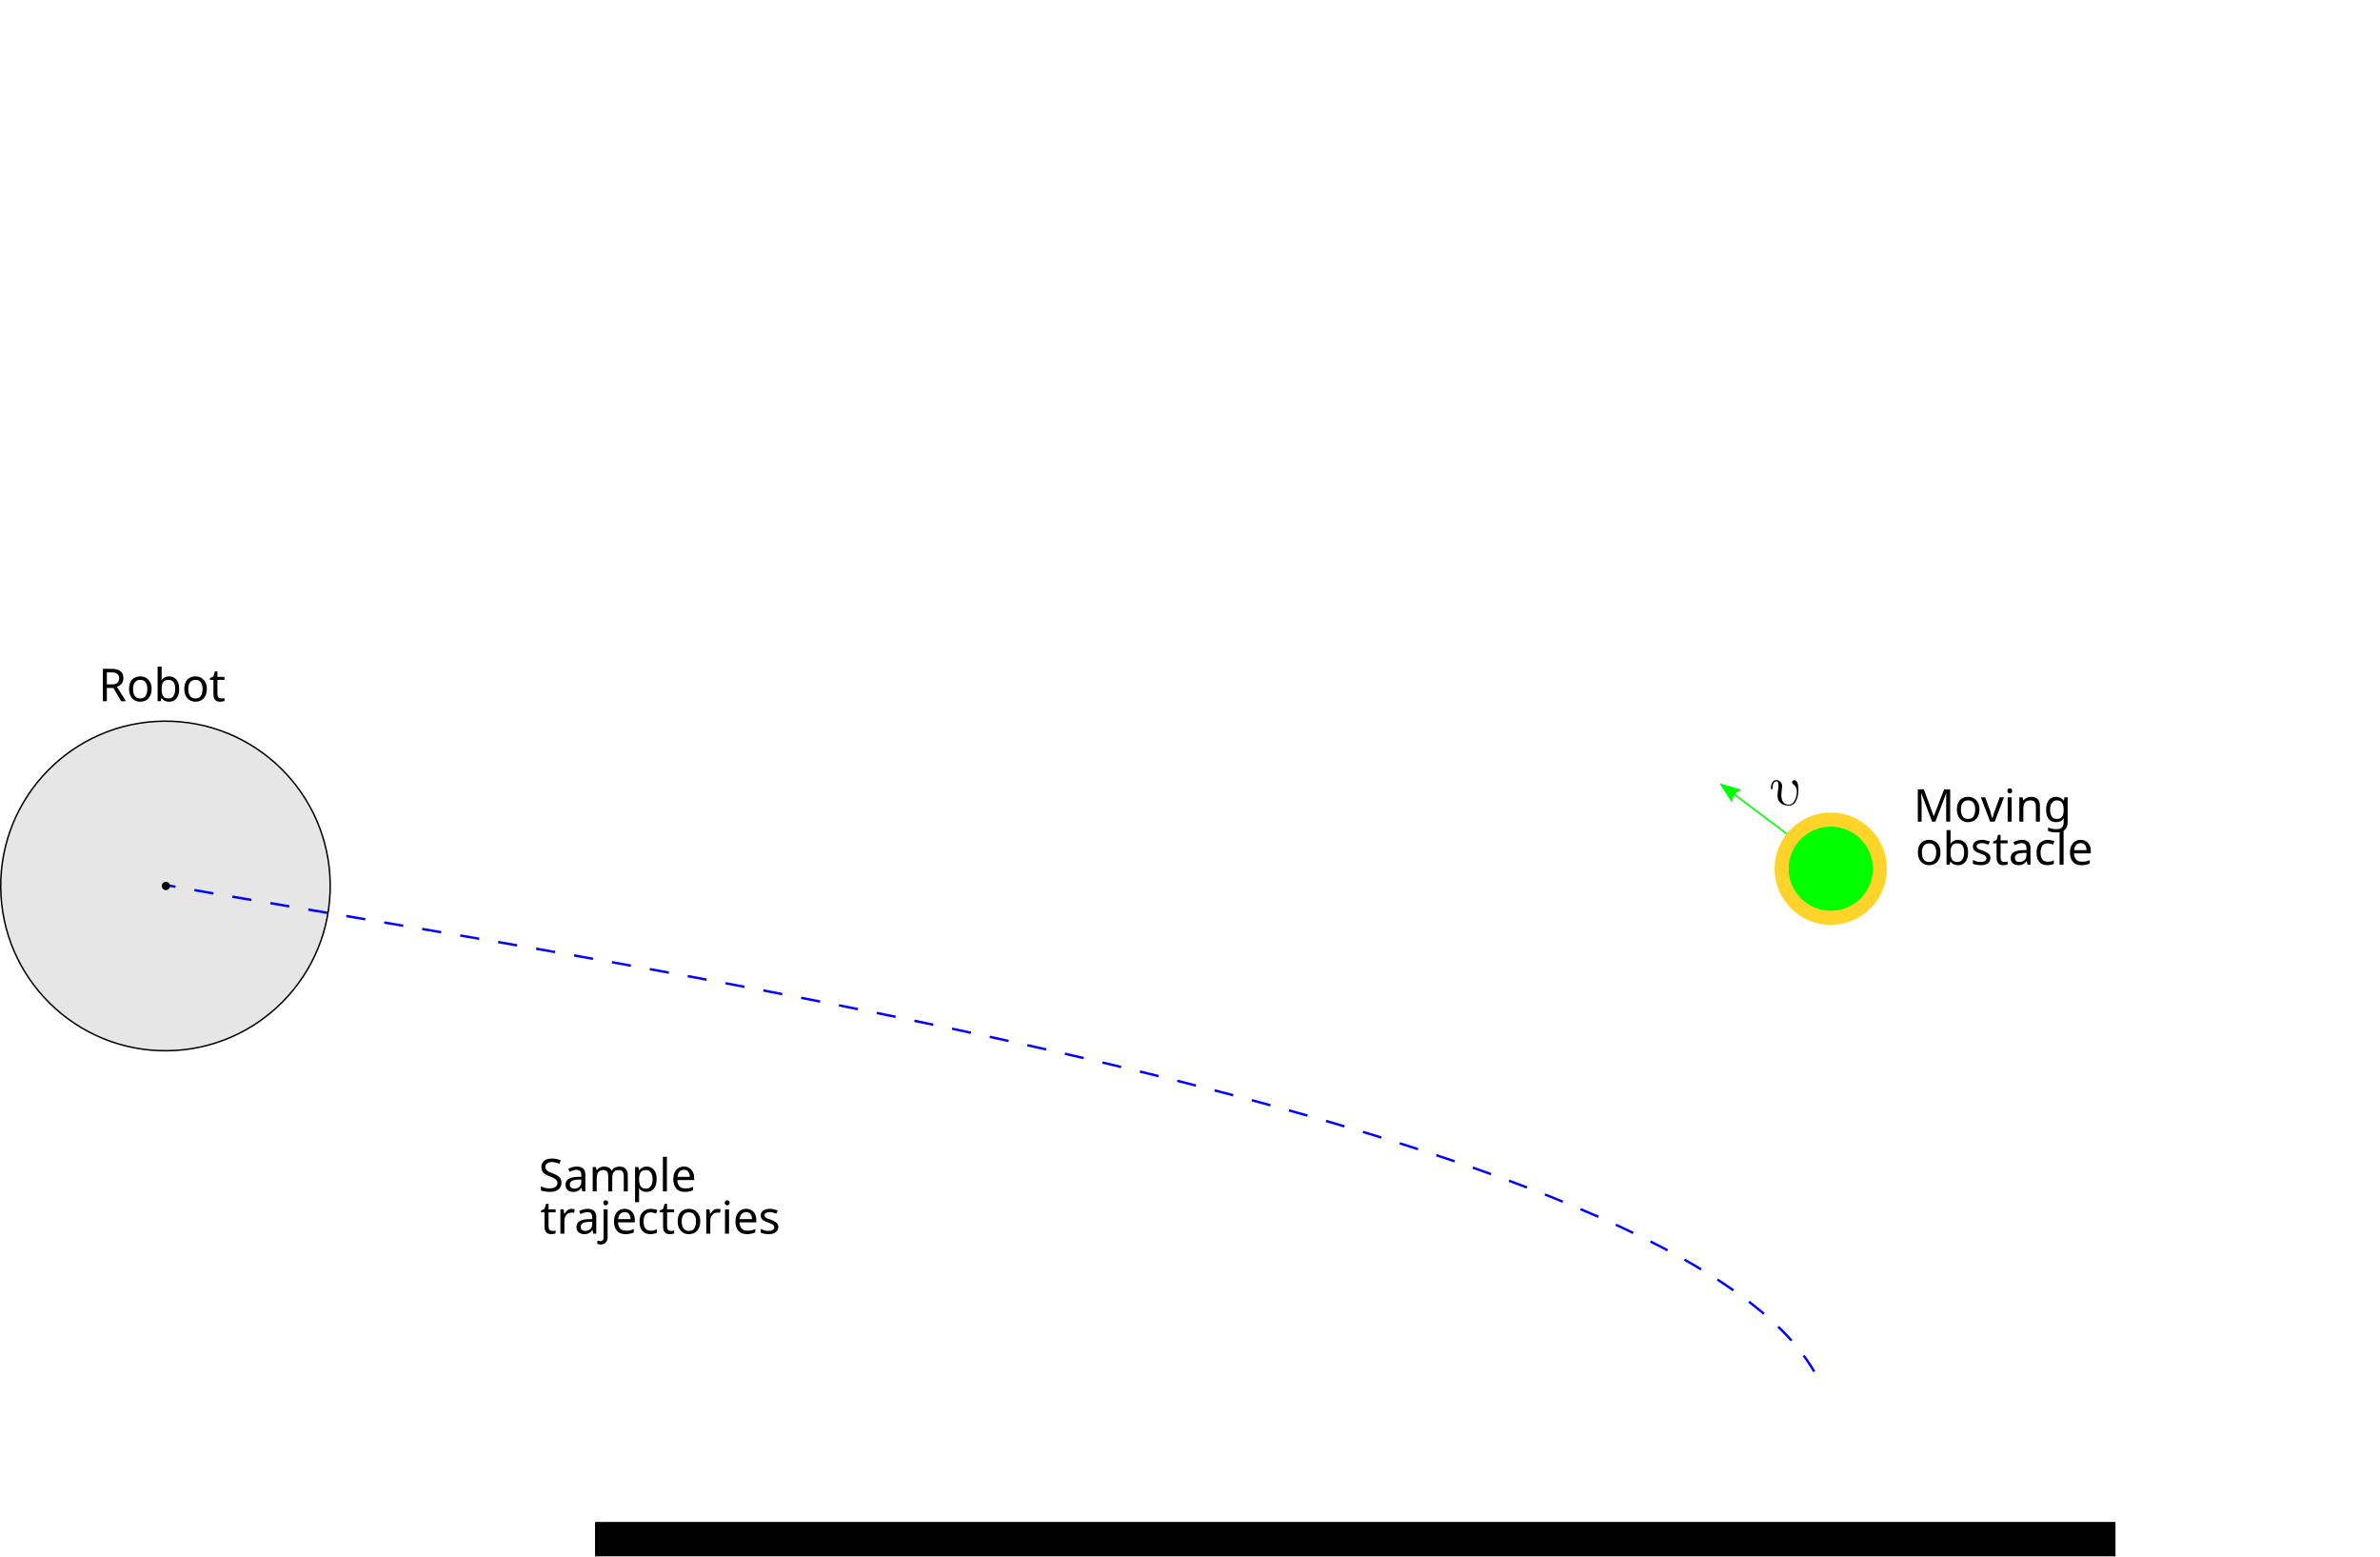
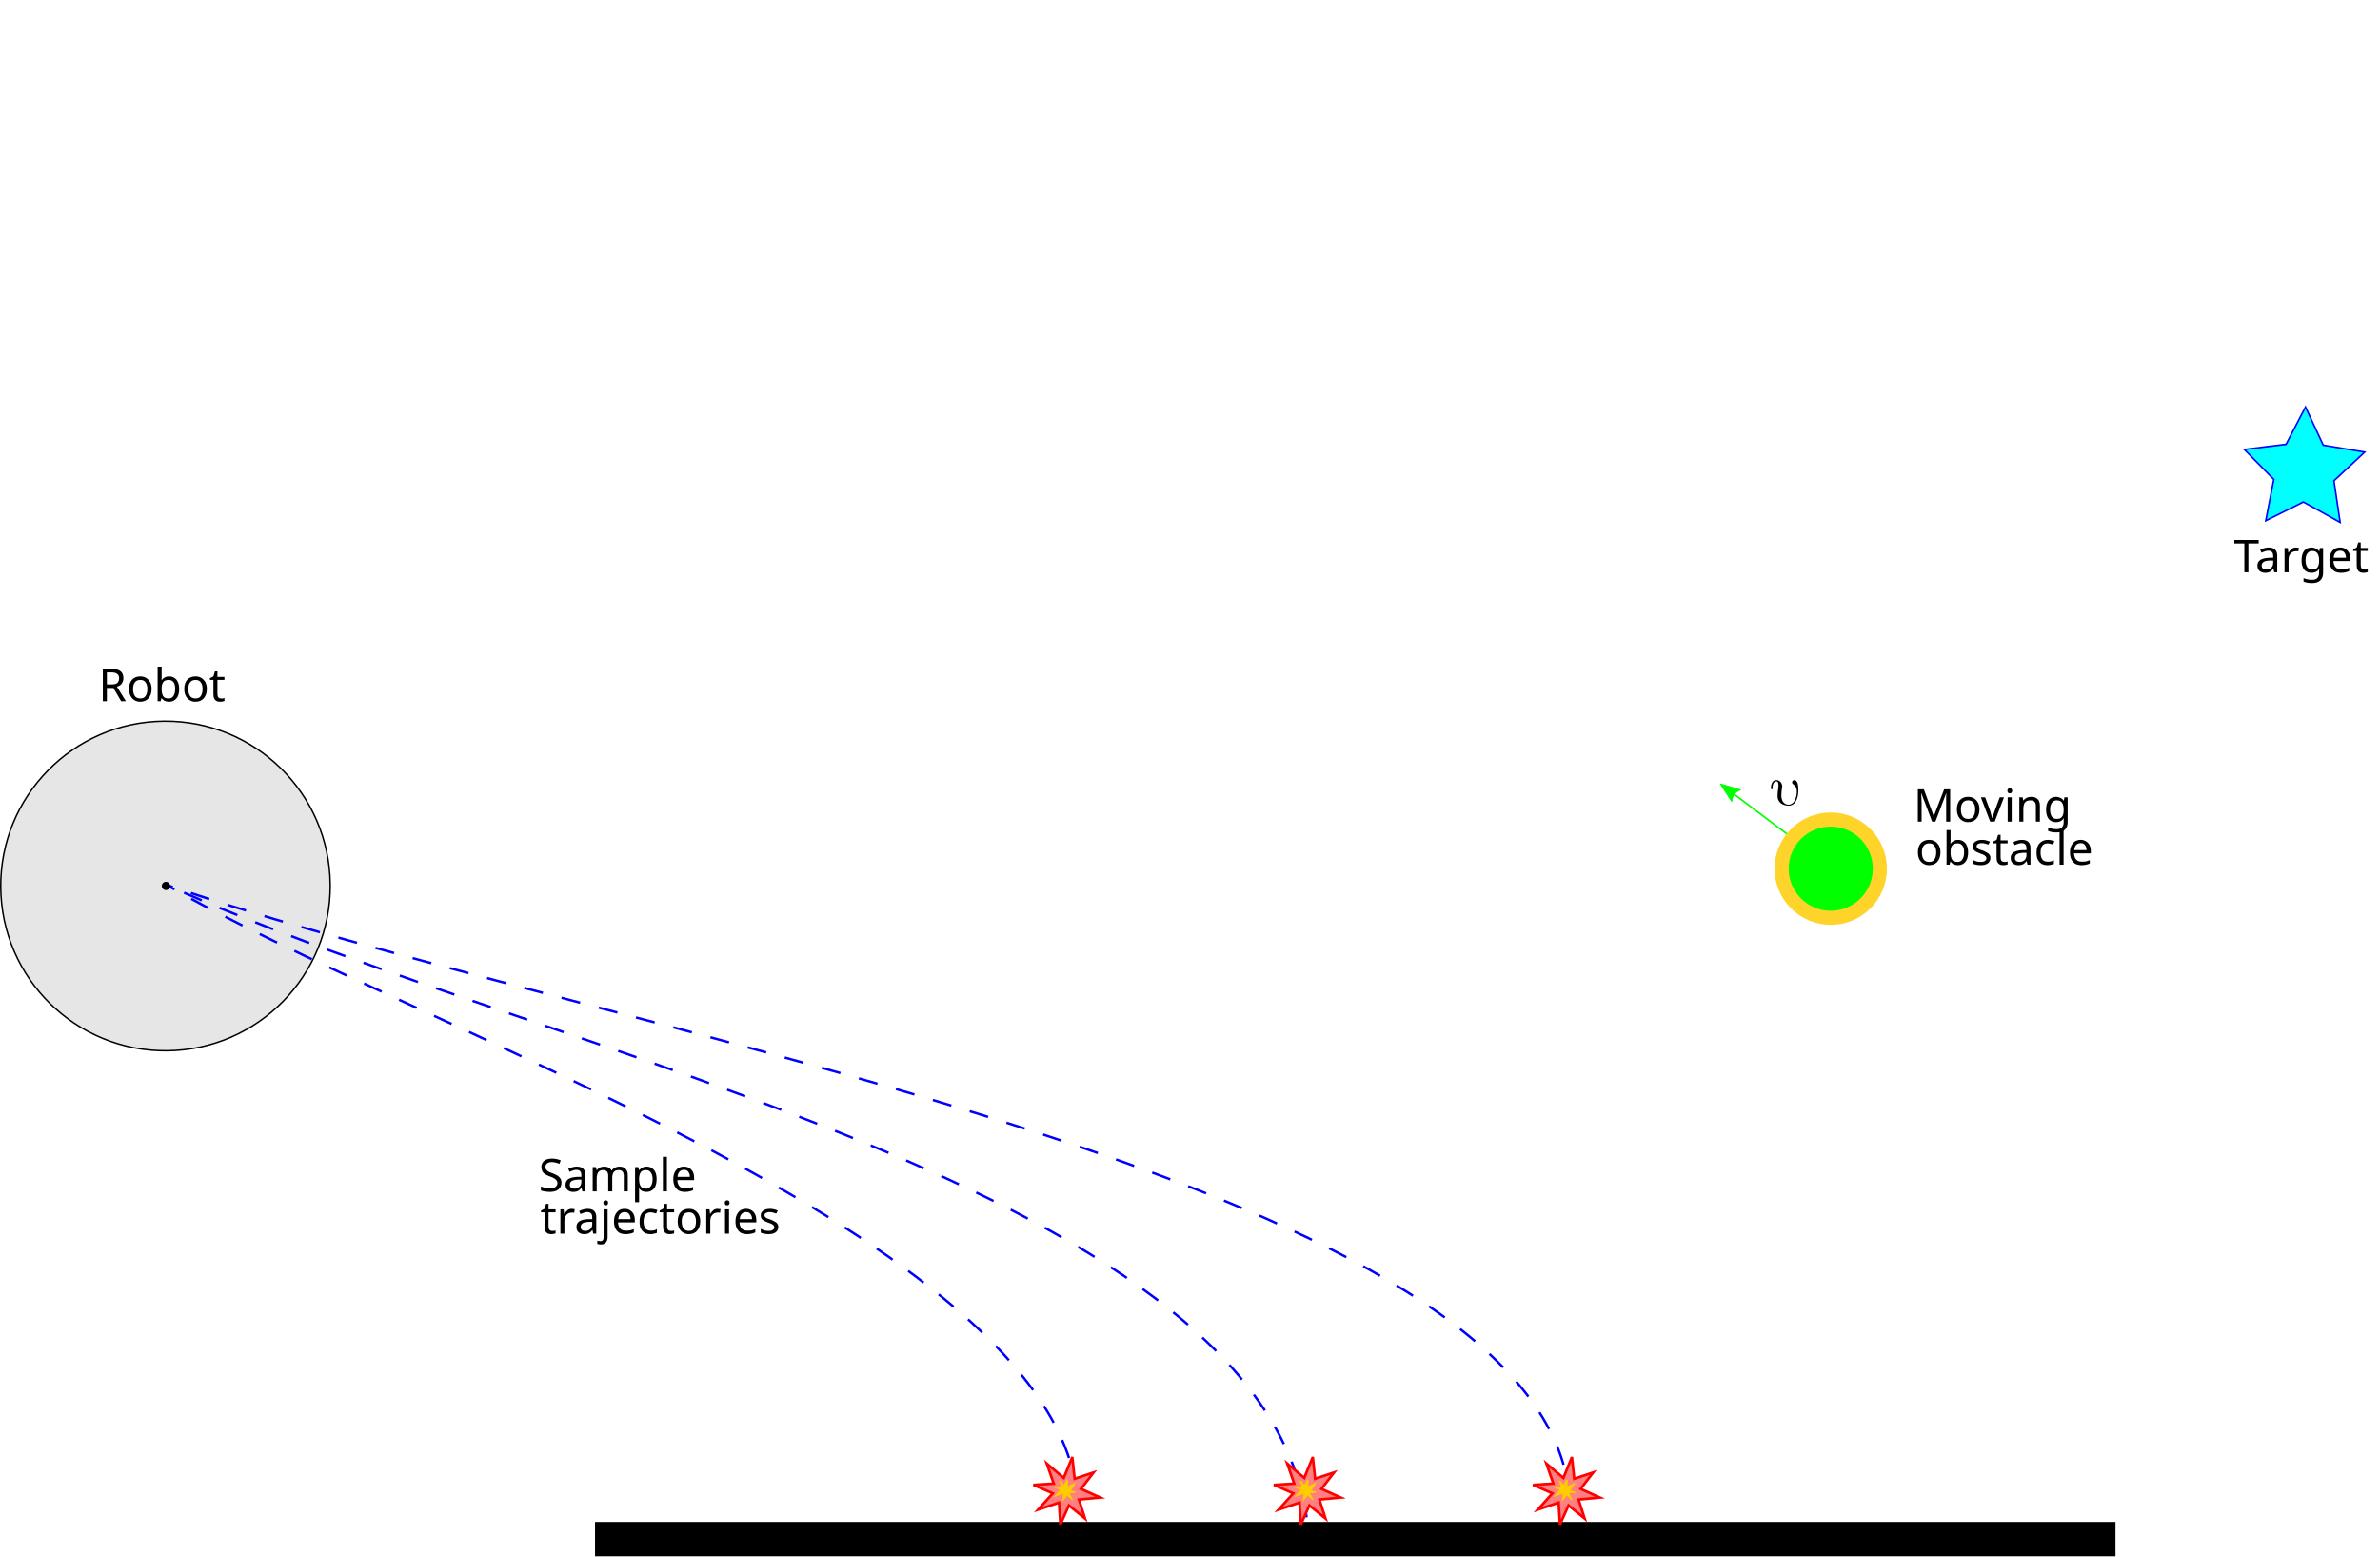
<svg xmlns="http://www.w3.org/2000/svg" xmlns:ns1="http://www.openswatchbook.org/uri/2009/osb" width="148.305mm" height="96.949mm" viewBox="0 0 148.305 96.949" version="1.1" id="svg8">
  <defs id="defs2">
    <marker orient="auto" refY="0" refX="0" id="marker10369" style="overflow:visible">
      <path id="path10367" style="fill:#000000;fill-opacity:1;fill-rule:evenodd;stroke:#000000;stroke-width:0.625;stroke-linejoin:round;stroke-opacity:1" d="M 8.719,4.034 -2.207,0.016 8.719,-4.002 c -1.745,2.372 -1.735,5.617 -6e-7,8.035 z" transform="matrix(1.1,0,0,1.1,1.1,0)" />
    </marker>
    <marker orient="auto" refY="0" refX="0" id="marker4769" style="overflow:visible">
      <path id="path4767" style="fill:#00ff00;fill-opacity:1;fill-rule:evenodd;stroke:#00ff00;stroke-width:0.625;stroke-linejoin:round;stroke-opacity:1" d="M 8.719,4.034 -2.207,0.016 8.719,-4.002 c -1.745,2.372 -1.735,5.617 -6e-7,8.035 z" transform="matrix(1.1,0,0,1.1,1.1,0)" />
    </marker>
    <marker style="overflow:visible" id="marker2928" refX="0" refY="0" orient="auto">
      <path transform="matrix(1.1,0,0,1.1,1.1,0)" d="M 8.719,4.034 -2.207,0.016 8.719,-4.002 c -1.745,2.372 -1.735,5.617 -6e-7,8.035 z" style="fill:#999999;fill-opacity:1;fill-rule:evenodd;stroke:#999999;stroke-width:0.625;stroke-linejoin:round;stroke-opacity:1" id="path2926" />
    </marker>
    <marker style="overflow:visible" id="marker1204" refX="0" refY="0" orient="auto">
      <path transform="matrix(-0.8,0,0,-0.8,-10,0)" style="fill:#999999;fill-opacity:1;fill-rule:evenodd;stroke:#999999;stroke-width:1pt;stroke-opacity:1" d="M 0,0 5,-5 -12.5,0 5,5 Z" id="path1202" />
    </marker>
    <linearGradient id="linearGradient5139" ns1:paint="solid">
      <stop style="stop-color:#00e100;stop-opacity:1;" offset="0" id="stop5137" />
    </linearGradient>
    <linearGradient id="linearGradient5133" ns1:paint="solid">
      <stop style="stop-color:#000000;stop-opacity:1;" offset="0" id="stop5131" />
    </linearGradient>
    <linearGradient id="linearGradient4597" ns1:paint="solid">
      <stop style="stop-color:#000000;stop-opacity:1;" offset="0" id="stop4595" />
    </linearGradient>
    <linearGradient id="linearGradient4591" ns1:paint="solid">
      <stop style="stop-color:#666666;stop-opacity:1;" offset="0" id="stop4589" />
    </linearGradient>
    <linearGradient id="linearGradient4559" ns1:paint="solid">
      <stop style="stop-color:#000000;stop-opacity:1;" offset="0" id="stop4557" />
    </linearGradient>
    <marker orient="auto" refY="0" refX="0" id="Arrow2Lend" style="overflow:visible">
      <path id="path4563" style="fill:#ff0000;fill-opacity:1;fill-rule:evenodd;stroke:#000000;stroke-width:0.625;stroke-linejoin:round;stroke-opacity:1" d="M 8.719,4.034 -2.207,0.016 8.719,-4.002 c -1.745,2.372 -1.735,5.617 -6e-7,8.035 z" transform="matrix(-1.1,0,0,-1.1,-1.1,0)" />
    </marker>
    <linearGradient id="linearGradient4531" ns1:paint="solid">
      <stop style="stop-color:#22aa00;stop-opacity:1;" offset="0" id="stop4529" />
    </linearGradient>
    <linearGradient id="linearGradient4525" ns1:paint="solid">
      <stop style="stop-color:#d4aa00;stop-opacity:1;" offset="0" id="stop4523" />
    </linearGradient>
    <clipPath clipPathUnits="userSpaceOnUse" id="clipPath4608">
      <g id="use4610">
        <circle style="fill:#666666;fill-opacity:1;stroke:none;stroke-width:0.808;stroke-miterlimit:4;stroke-dasharray:none;stroke-opacity:1" id="circle4670" cx="110.446" cy="65.928" r="2.5" />
        <rect style="fill:#666666;stroke-width:0.7;stroke-miterlimit:4;stroke-dasharray:none" id="rect4672" width="5" height="10" x="107.946" y="65.815" />
        <circle r="2.5" cy="75.939" cx="110.441" id="circle4674" style="fill:#666666;stroke-width:0.808;stroke-miterlimit:4;stroke-dasharray:none" />
      </g>
    </clipPath>
    <clipPath clipPathUnits="userSpaceOnUse" id="clipPath4691">
      <g id="use4693">
        <circle style="fill:#666666;fill-opacity:1;stroke:none;stroke-width:0.182;stroke-miterlimit:4;stroke-dasharray:none;stroke-opacity:1" id="circle5533" cx="84.31" cy="69.31" r="1.5" />
        <rect style="fill:#666666;fill-opacity:1;stroke:none;stroke-width:0.808;stroke-miterlimit:4;stroke-dasharray:none;stroke-opacity:1" id="rect5535" width="3" height="5" x="82.81" y="69.404" />
        <circle r="1.5" cy="74.48" cx="84.31" id="circle5537" style="fill:#666666;fill-opacity:1;stroke:none;stroke-width:0.182;stroke-miterlimit:4;stroke-dasharray:none;stroke-opacity:1" />
      </g>
    </clipPath>
  </defs>
  <g id="layer2" transform="translate(-16.9117,-55.47513)">
    <ellipse style="opacity:1;fill:#e6e6e6;fill-opacity:1;stroke:#000000;stroke-width:0.091;stroke-opacity:1" id="path4535" cx="110.898" cy="-26.256" rx="10.266" ry="10.266" transform="rotate(89.5)" />
  </g>
  <g id="layer3" transform="translate(-16.9117,-55.47513)">
    <g id="g4713" clip-path="url(#clipPath4691)" transform="matrix(0.00125978,0.5155708,-0.5155708,0.00125978,64.2551,75.27155)" style="opacity:1">
      <g id="g4711">
        <circle r="1.5" cy="69.31" cx="84.31" id="circle4705" style="fill:#666666;fill-opacity:1;stroke:none;stroke-width:0.182;stroke-miterlimit:4;stroke-dasharray:none;stroke-opacity:1" />
        <rect y="69.404" x="82.81" height="5" width="3" id="rect4707" style="fill:#666666;fill-opacity:1;stroke:none;stroke-width:0.808;stroke-miterlimit:4;stroke-dasharray:none;stroke-opacity:1" />
        <circle style="fill:#666666;fill-opacity:1;stroke:none;stroke-width:0.182;stroke-miterlimit:4;stroke-dasharray:none;stroke-opacity:1" id="circle4709" cx="84.31" cy="74.48" r="1.5" />
      </g>
    </g>
    <g transform="matrix(0.00125978,0.5155708,-0.5155708,0.00125978,64.11259,58.94098)" clip-path="url(#clipPath4691)" id="g5601" style="opacity:1">
      <g id="g5599">
        <circle style="fill:#666666;fill-opacity:1;stroke:none;stroke-width:0.182;stroke-miterlimit:4;stroke-dasharray:none;stroke-opacity:1" id="circle5593" cx="84.31" cy="69.31" r="1.5" />
        <rect style="fill:#666666;fill-opacity:1;stroke:none;stroke-width:0.808;stroke-miterlimit:4;stroke-dasharray:none;stroke-opacity:1" id="rect5595" width="3" height="5" x="82.81" y="69.404" />
        <circle r="1.5" cy="74.48" cx="84.31" id="circle5597" style="fill:#666666;fill-opacity:1;stroke:none;stroke-width:0.182;stroke-miterlimit:4;stroke-dasharray:none;stroke-opacity:1" />
      </g>
    </g>
    <g transform="matrix(4.9205338e-4,0.3265814,-0.3752682,0.00122289,46.47463,83.1097)" clip-path="url(#clipPath4691)" id="g5611" style="opacity:1">
      <g id="g5609">
        <circle style="fill:#666666;fill-opacity:1;stroke:none;stroke-width:0.182;stroke-miterlimit:4;stroke-dasharray:none;stroke-opacity:1" id="circle5603" cx="84.31" cy="69.31" r="1.5" />
        <rect style="fill:#666666;fill-opacity:1;stroke:none;stroke-width:0.808;stroke-miterlimit:4;stroke-dasharray:none;stroke-opacity:1" id="rect5605" width="3" height="5" x="82.81" y="69.404" />
        <circle r="1.5" cy="74.48" cx="84.31" id="circle5607" style="fill:#666666;fill-opacity:1;stroke:none;stroke-width:0.182;stroke-miterlimit:4;stroke-dasharray:none;stroke-opacity:1" />
      </g>
    </g>
  </g>
  <g id="layer1" transform="translate(-16.9117,-55.47513)">
-     <path id="path8819" d="M 129.962,140.92 C 120.773,124.866 52.496,115.109 27.325,110.623" style="opacity:1;fill:none;stroke:#0000ff;stroke-width:0.15;stroke-linecap:butt;stroke-linejoin:miter;stroke-miterlimit:4;stroke-dasharray:1.2, 1.2;stroke-dashoffset:0;stroke-opacity:1" />
+     <path style="opacity:1;fill:none;stroke:#0000ff;stroke-width:0.15;stroke-linecap:butt;stroke-linejoin:miter;stroke-miterlimit:4;stroke-dasharray:1.2, 1.2;stroke-dashoffset:0;stroke-opacity:1" d="M 84.044,148.637 C 82.269,132.365 42.582,119.52 27.317,110.614" id="path8813" />
+     <path id="path8815" d="M 98.496,152.386 C 98.675,129.917 51.574,121.623 27.317,110.611" style="opacity:1;fill:none;stroke:#0000ff;stroke-width:0.15;stroke-linecap:butt;stroke-linejoin:miter;stroke-miterlimit:4;stroke-dasharray:1.2, 1.2;stroke-dashoffset:0;stroke-opacity:1" />
+     <path style="opacity:1;fill:none;stroke:#0000ff;stroke-width:0.15;stroke-linecap:butt;stroke-linejoin:miter;stroke-miterlimit:4;stroke-dasharray:1.2, 1.2;stroke-dashoffset:0;stroke-opacity:1" d="M 114.341,146.715 C 109.006,128.248 53.957,119.725 27.317,110.608" id="path8817" />
    <path style="opacity:1;fill:#00ff00;stroke:#00ff00;stroke-width:0.1;stroke-linecap:butt;stroke-linejoin:miter;stroke-miterlimit:4;stroke-dasharray:none;stroke-dashoffset:0;stroke-opacity:1;marker-start:url(#marker4769)" d="m 124.233,104.395 5.337,4.012" id="path8888" />
+     <path style="fill:#00ffff;fill-opacity:1;stroke:#0000ff;stroke-width:0.098;stroke-miterlimit:4;stroke-dasharray:none;stroke-dashoffset:0;stroke-opacity:1" id="path9312" d="m 162.734,88.015 -2.291,-1.27 -2.345,1.167 0.5,-2.571 -1.835,-1.869 2.6,-0.319 1.211,-2.322 1.107,2.374 2.583,0.434 -1.916,1.786 z" />
  </g>
  <g id="layer5" transform="translate(-16.9117,-55.47513)">
    <circle style="fill:#00ff00;fill-opacity:1;stroke:#ffd42a;stroke-width:0.878;stroke-miterlimit:4;stroke-dasharray:none;stroke-dashoffset:0;stroke-opacity:1" id="path8884" cx="130.991" cy="109.589" r="3.061" />
  </g>
  <g id="layer4" transform="translate(-16.9117,-55.47513)">
    <circle style="opacity:1;fill:#000000;fill-opacity:1;stroke:none;stroke-width:0.035;stroke-miterlimit:4;stroke-dasharray:0.106, 0.106;stroke-dashoffset:0;stroke-opacity:1" id="path1054" cx="101.398" cy="52.035" transform="rotate(49)" r="0.258" />
  </g>
  <g id="layer6" transform="translate(-16.9117,-55.47513)">
    <rect style="fill:#000000;fill-opacity:1;stroke:none;stroke-width:0.042;stroke-miterlimit:4;stroke-dasharray:none;stroke-dashoffset:0;stroke-opacity:1" id="rect8801" width="94.744" height="2.141" x="53.99" y="150.283" />
  </g>
  <g id="layer8" transform="translate(-16.9117,-55.47513)">
+     <path transform="translate(46.88055,140.9507)" style="fill:#ff8080;fill-opacity:1;stroke:#ff0000;stroke-width:0.161;stroke-miterlimit:4;stroke-dasharray:none;stroke-dashoffset:0;stroke-opacity:1" id="path9421" d="M 37.642,9.119 36.637,8.303 36.105,9.493 36.022,8.128 34.719,8.566 35.635,7.551 34.426,7.024 35.693,6.943 35.257,5.695 36.318,6.588 36.85,5.289 36.994,6.64 38.181,6.248 37.387,7.274 38.597,7.814 37.262,7.937 Z" />
+     <path style="fill:#ffcc00;fill-opacity:1;stroke:#ffcc00;stroke-width:0.311;stroke-miterlimit:4;stroke-dasharray:none;stroke-dashoffset:0;stroke-opacity:1" id="path9423" d="m 62.468,19.881 -1.986,-0.098 0.295,1.398 -0.867,-1.52 -1.076,1.697 0.481,-1.714 -1.65,-0.271 1.612,-0.622 -1.567,-1.407 1.957,0.391 -0.266,-1.691 0.867,1.58 1.076,-1.153 -0.511,1.463 1.679,-0.022 -1.642,0.854 z" transform="matrix(0.1266483,-0.2259162,0.2259162,0.1266483,71.46366,159.496)" />
+     <path d="M 37.642,9.119 36.637,8.303 36.105,9.493 36.022,8.128 34.719,8.566 35.635,7.551 34.426,7.024 35.693,6.943 35.257,5.695 36.318,6.588 36.85,5.289 36.994,6.64 38.181,6.248 37.387,7.274 38.597,7.814 37.262,7.937 Z" id="path9425" style="fill:#ff8080;fill-opacity:1;stroke:#ff0000;stroke-width:0.161;stroke-miterlimit:4;stroke-dasharray:none;stroke-dashoffset:0;stroke-opacity:1" transform="translate(61.86621,140.9507)" />
+     <path transform="matrix(0.1266483,-0.2259162,0.2259162,0.1266483,86.44932,159.496)" d="m 62.468,19.881 -1.986,-0.098 0.295,1.398 -0.867,-1.52 -1.076,1.697 0.481,-1.714 -1.65,-0.271 1.612,-0.622 -1.567,-1.407 1.957,0.391 -0.266,-1.691 0.867,1.58 1.076,-1.153 -0.511,1.463 1.679,-0.022 -1.642,0.854 z" id="path9427" style="fill:#ffcc00;fill-opacity:1;stroke:#ffcc00;stroke-width:0.311;stroke-miterlimit:4;stroke-dasharray:none;stroke-dashoffset:0;stroke-opacity:1" />
+     <path transform="translate(78.01383,140.9507)" style="fill:#ff8080;fill-opacity:1;stroke:#ff0000;stroke-width:0.161;stroke-miterlimit:4;stroke-dasharray:none;stroke-dashoffset:0;stroke-opacity:1" id="path9429" d="M 37.642,9.119 36.637,8.303 36.105,9.493 36.022,8.128 34.719,8.566 35.635,7.551 34.426,7.024 35.693,6.943 35.257,5.695 36.318,6.588 36.85,5.289 36.994,6.64 38.181,6.248 37.387,7.274 38.597,7.814 37.262,7.937 Z" />
+     <path style="fill:#ffcc00;fill-opacity:1;stroke:#ffcc00;stroke-width:0.311;stroke-miterlimit:4;stroke-dasharray:none;stroke-dashoffset:0;stroke-opacity:1" id="path9431" d="m 62.468,19.881 -1.986,-0.098 0.295,1.398 -0.867,-1.52 -1.076,1.697 0.481,-1.714 -1.65,-0.271 1.612,-0.622 -1.567,-1.407 1.957,0.391 -0.266,-1.691 0.867,1.58 1.076,-1.153 -0.511,1.463 1.679,-0.022 -1.642,0.854 z" transform="matrix(0.1266483,-0.2259162,0.2259162,0.1266483,102.5969,159.496)" />
    <text xml:space="preserve" style="font-style:normal;font-weight:normal;font-size:10.583px;line-height:1.25;font-family:sans-serif;letter-spacing:0px;word-spacing:0px;fill:#000000;fill-opacity:1;stroke:none;stroke-width:0.265" x="23.039" y="99.157" id="text9435">
      <tspan id="tspan9433" x="23.039" y="99.157" style="font-size:2.822px;stroke-width:0.265">Robot</tspan>
    </text>
    <text id="text9439" y="129.694" x="50.477" style="font-style:normal;font-weight:normal;font-size:10.583px;line-height:1.25;font-family:sans-serif;letter-spacing:0px;word-spacing:0px;fill:#000000;fill-opacity:1;stroke:none;stroke-width:0.265" xml:space="preserve">
      <tspan style="font-size:2.822px;stroke-width:0.265" y="129.694" x="50.477" id="tspan9453">Sample</tspan>
    </text>
    <text xml:space="preserve" style="font-style:normal;font-weight:normal;font-size:10.583px;line-height:1.25;font-family:sans-serif;letter-spacing:0px;word-spacing:0px;fill:#000000;fill-opacity:1;stroke:none;stroke-width:0.265" x="136.137" y="106.663" id="text9443">
      <tspan id="tspan9441" x="136.137" y="106.663" style="font-size:2.822px;stroke-width:0.265">Moving</tspan>
+     </text>
+     <text id="text9447" y="91.126" x="156.11" style="font-style:normal;font-weight:normal;font-size:10.583px;line-height:1.25;font-family:sans-serif;letter-spacing:0px;word-spacing:0px;fill:#000000;fill-opacity:1;stroke:none;stroke-width:0.265" xml:space="preserve">
+       <tspan style="font-size:2.822px;stroke-width:0.265" y="91.126" x="156.11" id="tspan9445">Target</tspan>
    </text>
    <text xml:space="preserve" style="font-style:normal;font-weight:normal;font-size:10.583px;line-height:1.25;font-family:sans-serif;letter-spacing:0px;word-spacing:0px;fill:#000000;fill-opacity:1;stroke:none;stroke-width:0.265" x="50.577" y="132.324" id="text9459">
      <tspan id="tspan9457" x="50.577" y="132.324" style="font-size:2.822px;stroke-width:0.265">trajectories</tspan>
    </text>
    <text id="text9471" y="109.34" x="136.266" style="font-style:normal;font-weight:normal;font-size:10.583px;line-height:1.25;font-family:sans-serif;letter-spacing:0px;word-spacing:0px;fill:#000000;fill-opacity:1;stroke:none;stroke-width:0.265" xml:space="preserve">
      <tspan style="font-size:2.822px;stroke-width:0.265" y="109.34" x="136.266" id="tspan9469">obstacle</tspan>
    </text>
    <text id="text9475" y="94.887" x="145.986" style="font-style:normal;font-weight:normal;font-size:10.583px;line-height:1.25;font-family:sans-serif;letter-spacing:0px;word-spacing:0px;fill:#000000;fill-opacity:1;stroke:none;stroke-width:0.265" xml:space="preserve">
      <tspan style="font-style:normal;font-variant:normal;font-weight:normal;font-stretch:normal;font-size:2.822px;font-family:'03bd';-inkscape-font-specification:'03bd';stroke-width:0.265" y="104.251" x="145.986" id="tspan9473" />
    </text>
    <text xml:space="preserve" style="font-style:normal;font-variant:normal;font-weight:normal;font-stretch:normal;font-size:3.528px;line-height:1.25;font-family:'Latin Modern Math';-inkscape-font-specification:'Latin Modern Math';letter-spacing:0px;word-spacing:0px;fill:#000000;fill-opacity:1;stroke:none;stroke-width:0.265" x="127.254" y="105.631" id="text964">
      <tspan id="tspan962" x="127.254" y="105.631" style="stroke-width:0.265">υ</tspan>
    </text>
  </g>
</svg>
